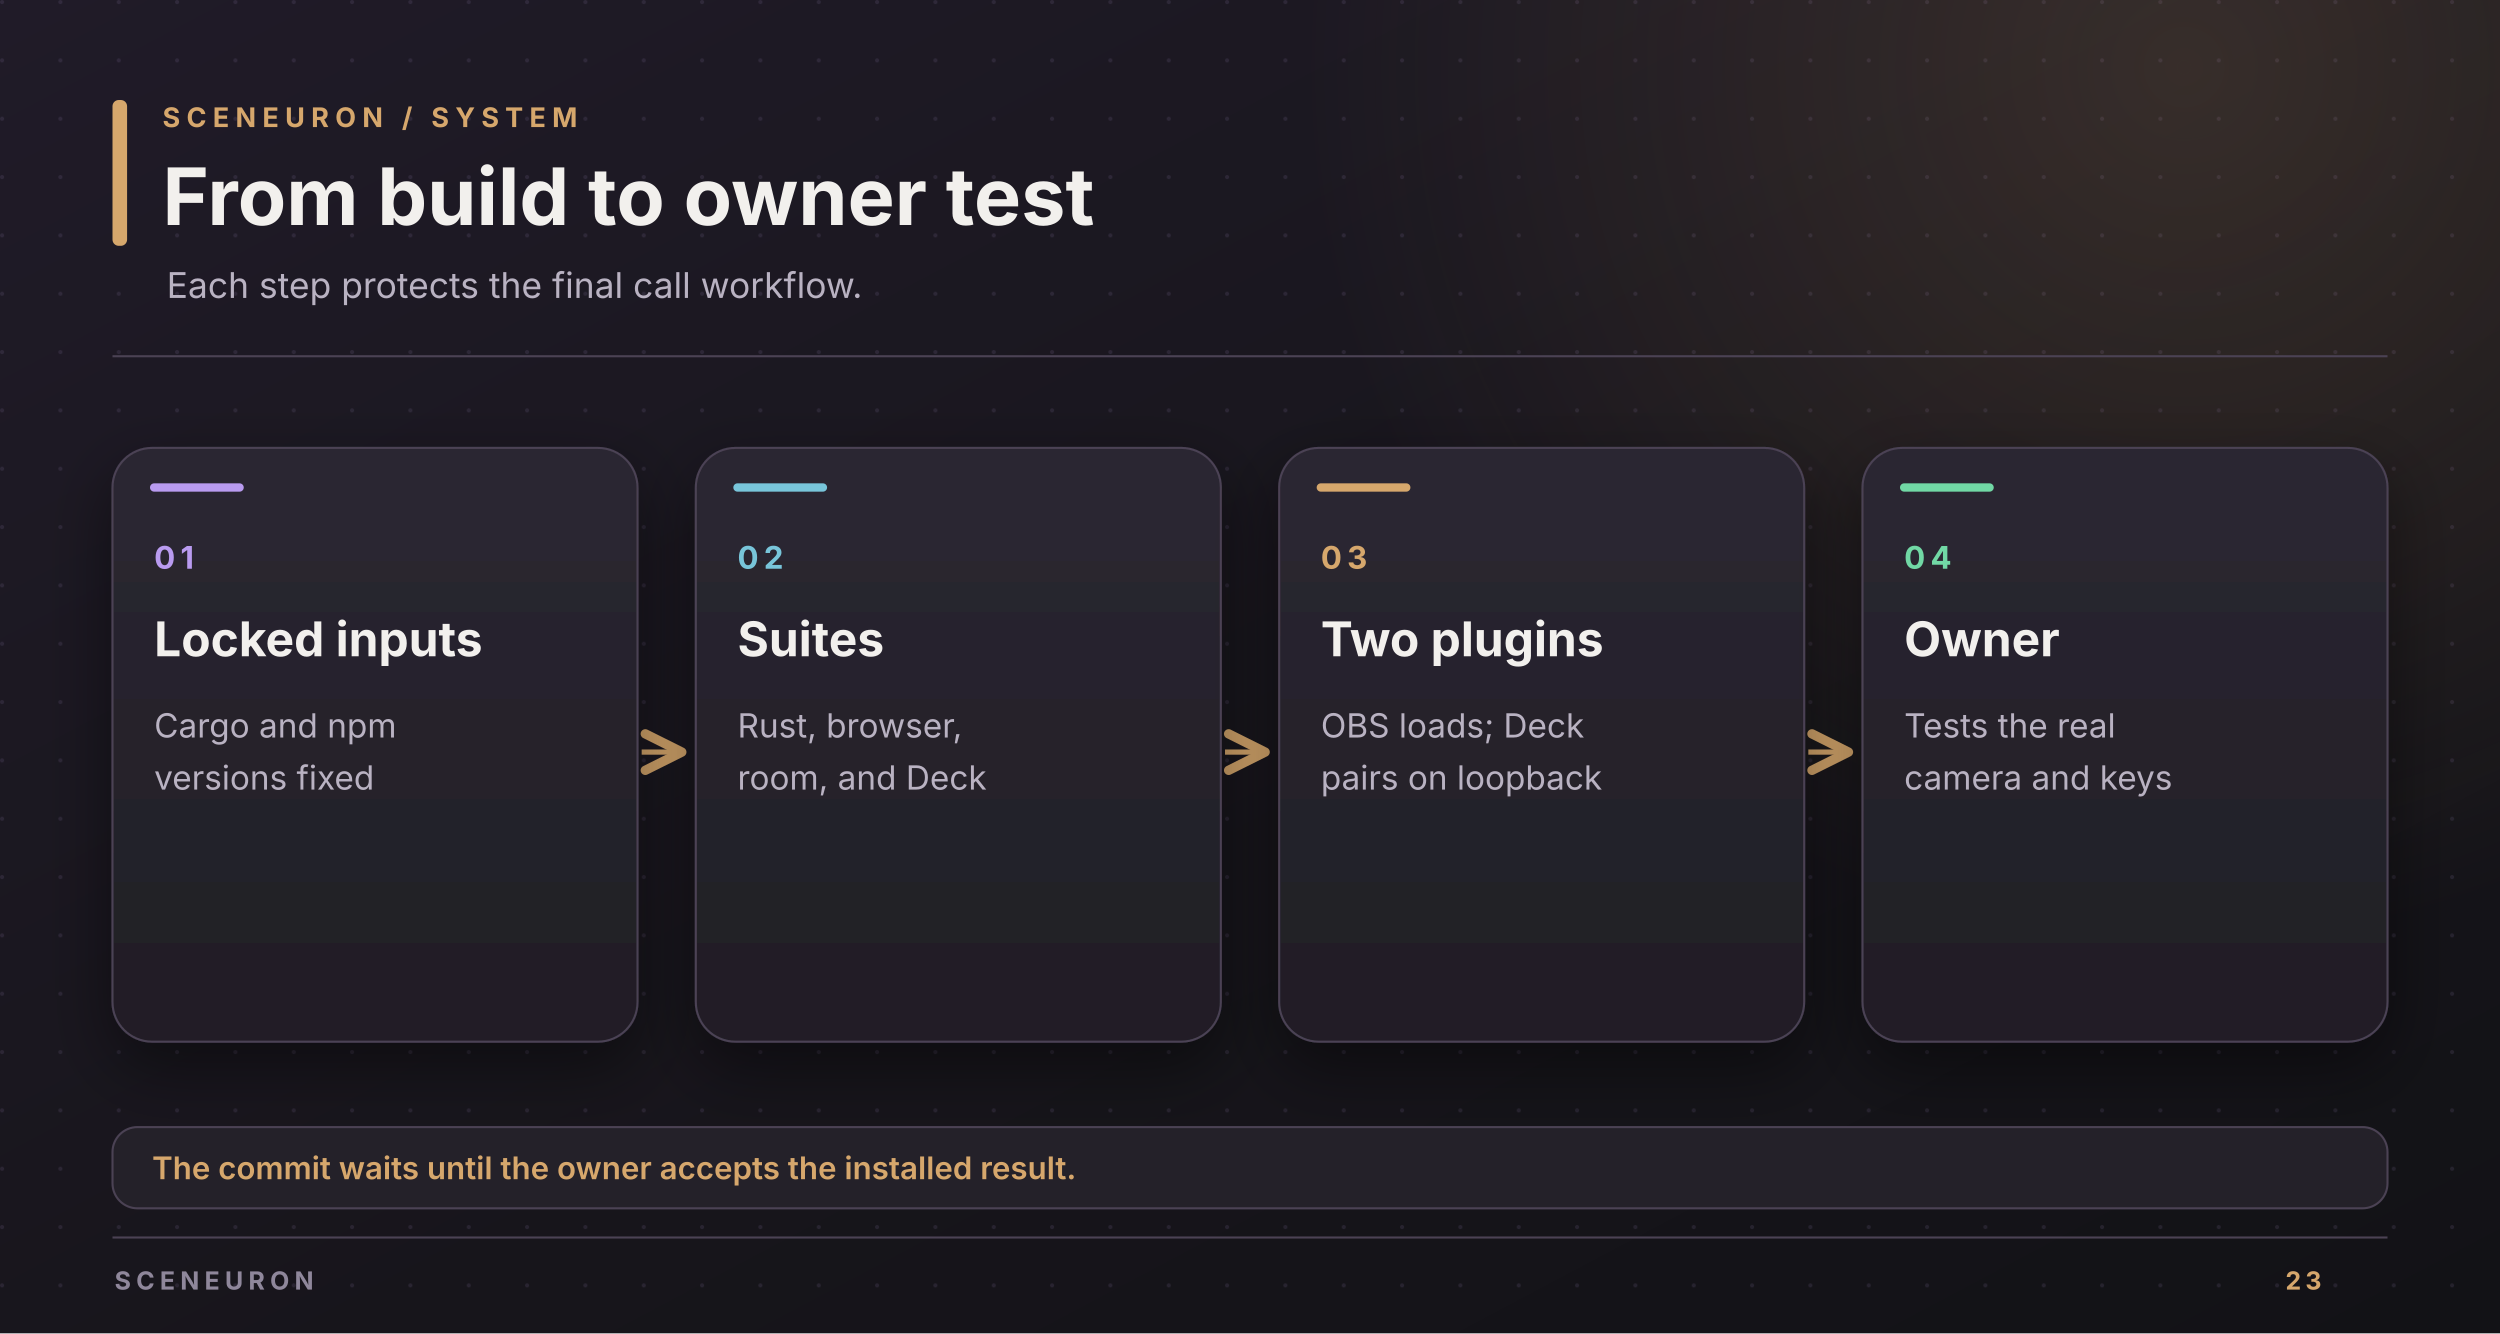
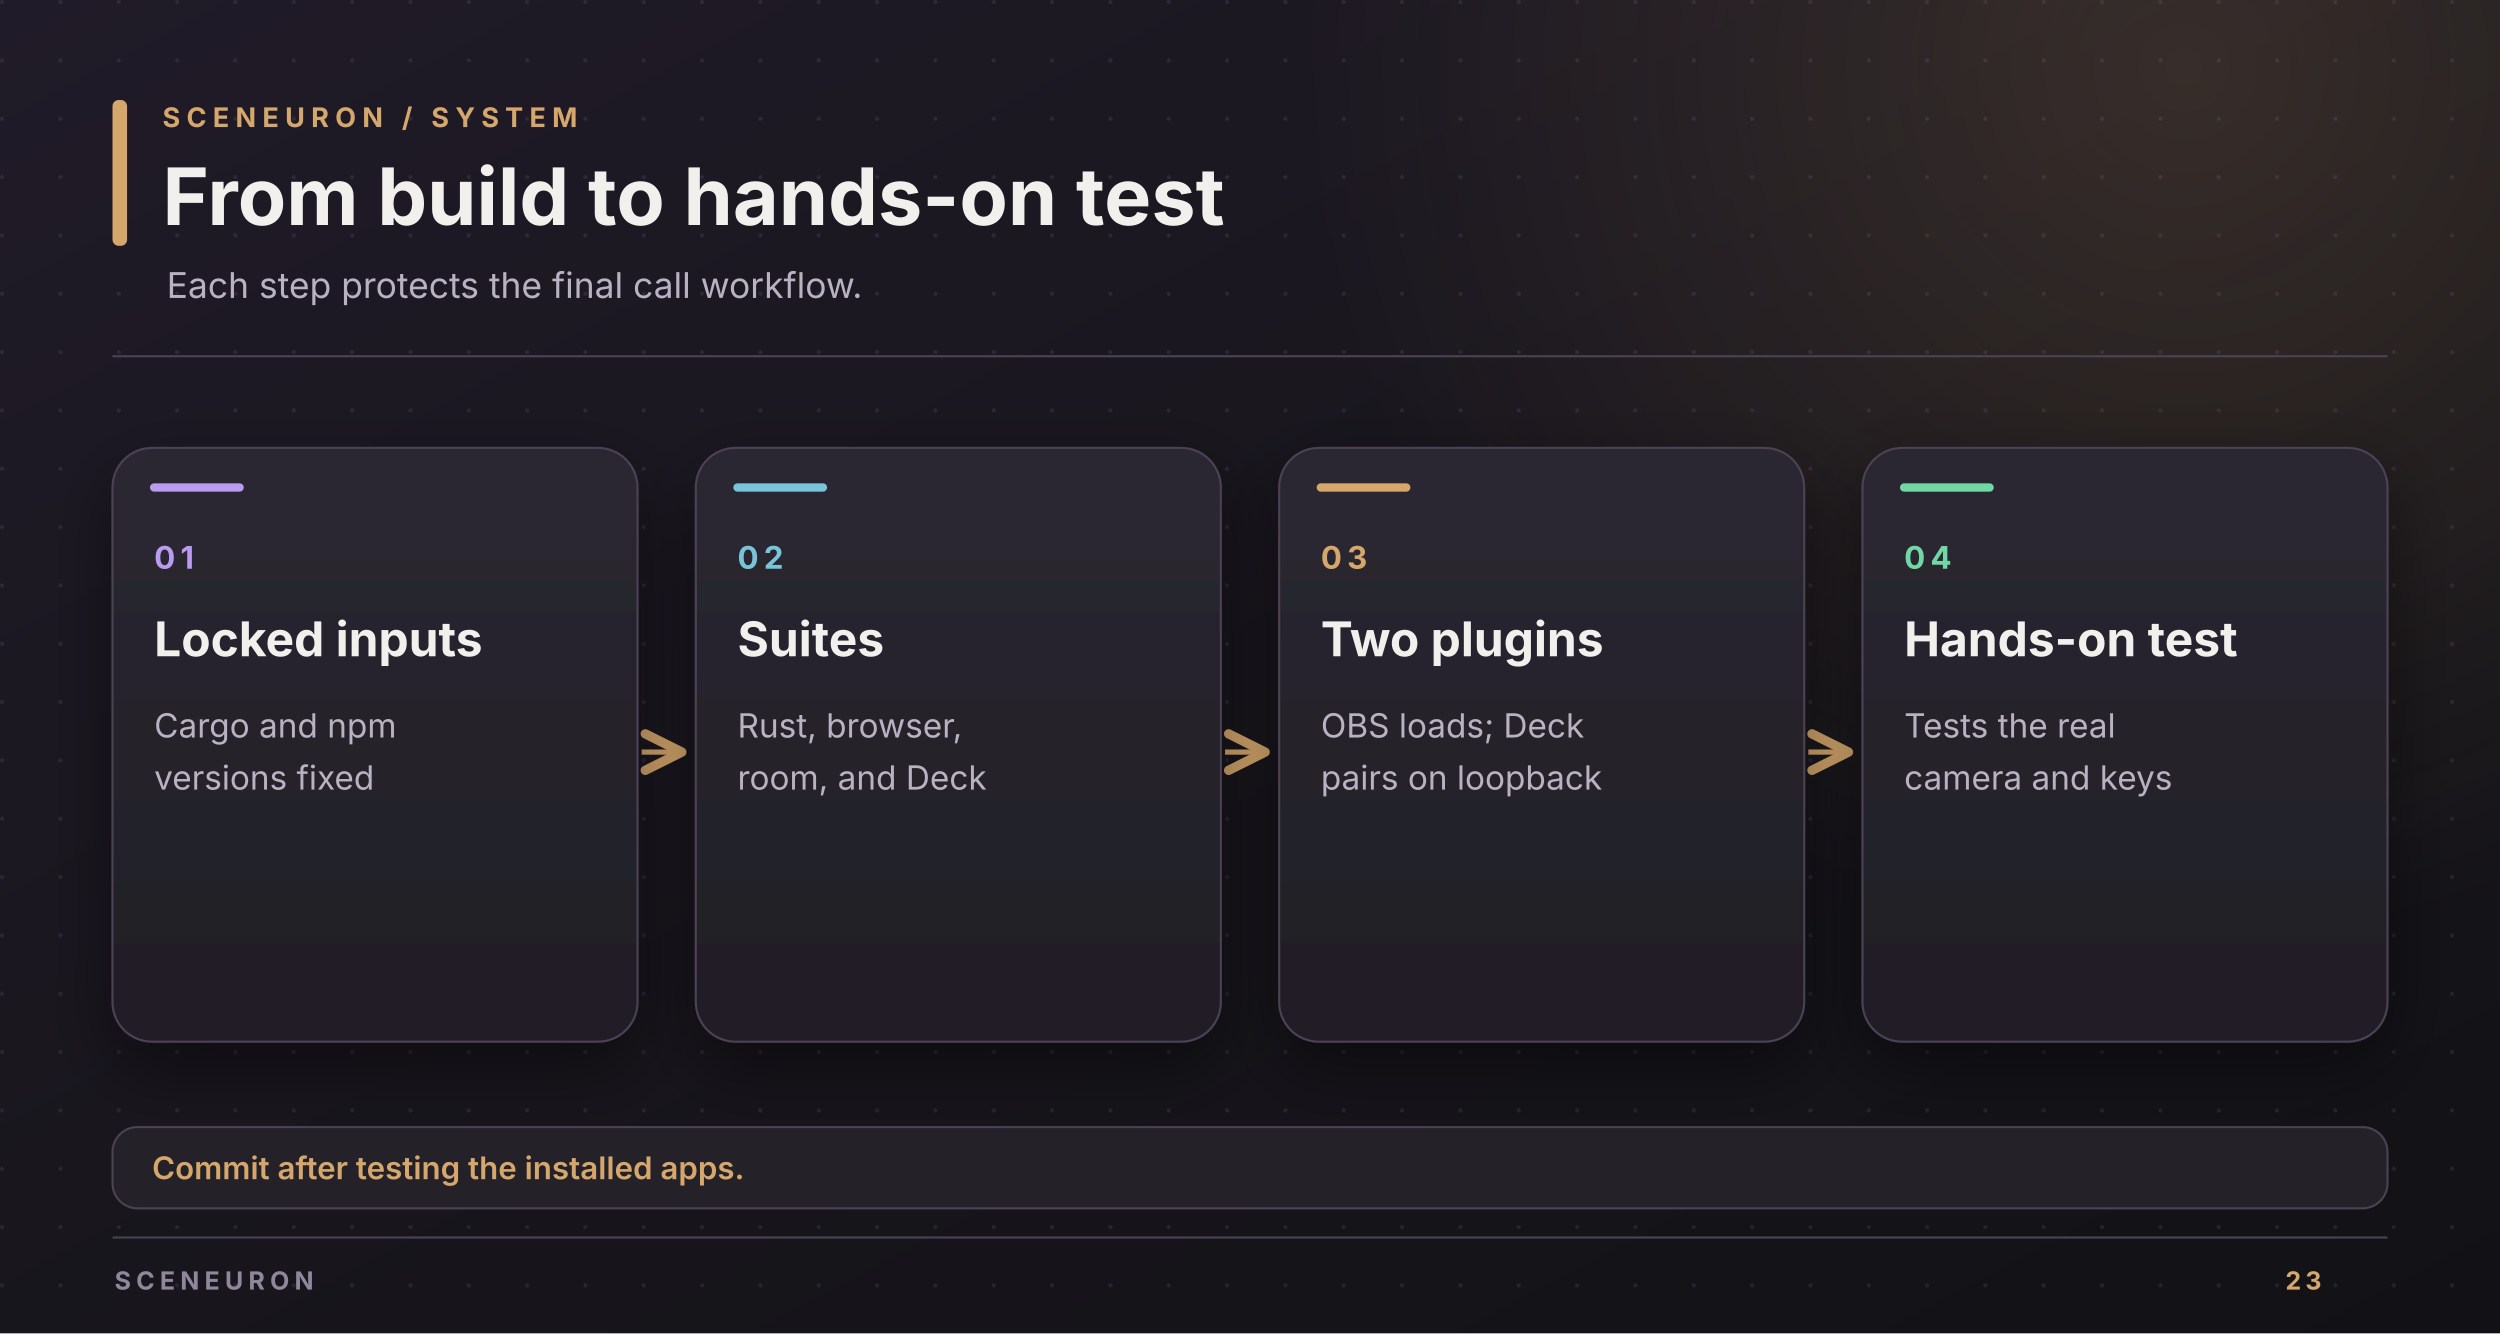
<svg xmlns="http://www.w3.org/2000/svg" width="1200" height="640" viewBox="0 0 1200 640" role="img" aria-labelledby="title desc">
  <defs>
    <linearGradient id="background" x1="0" y1="0" x2="1" y2="1">
      <stop stop-color="#201b28" />
      <stop offset=".58" stop-color="#17151b" />
      <stop offset="1" stop-color="#121216" />
    </linearGradient>
    <linearGradient id="card" x1="0" y1="0" x2="0" y2="1">
      <stop stop-color="#2b2732" />
      <stop offset="1" stop-color="#201e25" />
    </linearGradient>
    <radialGradient id="aura">
      <stop stop-color="#d6a76c" stop-opacity=".16" />
      <stop offset="1" stop-color="#d6a76c" stop-opacity="0" />
    </radialGradient>
    <pattern id="dots" width="28" height="28" patternUnits="userSpaceOnUse">
      <circle cx="1" cy="1" r="1" fill="#9f89c4" opacity=".13" />
    </pattern>
    <filter id="shadow" x="-20%" y="-30%" width="140%" height="170%">
      <feDropShadow dx="0" dy="12" stdDeviation="16" flood-color="#08070b" flood-opacity=".45" />
    </filter>
    <marker id="arrow" markerWidth="9" markerHeight="9" refX="7.5" refY="4.5" orient="auto">
      <path d="M1 1 L8 4.5 L1 8" fill="none" stroke="#d6a76c" stroke-width="1.8" stroke-linecap="round" stroke-linejoin="round" />
    </marker>
  </defs>
  <rect x="0" y="0" width="1200" height="640" rx="0" fill="url(#background)" stroke="none" />
  <rect x="0" y="0" width="1200" height="640" rx="0" fill="url(#dots)" stroke="none" />
  <circle cx="1050" cy="30" r="430" fill="url(#aura)" />
  <rect x="54" y="48" width="7" height="70" rx="3" fill="#d6a76c" stroke="none" />
  <text x="78" y="61" fill="#d6a76c" font-size="13" font-weight="700" letter-spacing="3" font-family="Inter, ui-sans-serif, system-ui, -apple-system, sans-serif">SCENEURON / SYSTEM</text>
-   <text x="78" y="108" fill="#f2f0ed" font-size="38" font-weight="750" letter-spacing="0" font-family="Inter, ui-sans-serif, system-ui, -apple-system, sans-serif">From build to owner test</text>
+   <text x="78" y="108" fill="#f2f0ed" font-size="38" font-weight="750" letter-spacing="0" font-family="Inter, ui-sans-serif, system-ui, -apple-system, sans-serif">From build to hands-on test</text>
  <text x="80" y="143" fill="#b9b2c2" font-size="17" font-weight="400" letter-spacing="0" font-family="Inter, ui-sans-serif, system-ui, -apple-system, sans-serif">Each step protects the final call workflow.</text>
  <path d="M 54 171 L 1146 171" fill="none" stroke="#4b4254" stroke-width="1" />
  <path d="M 54 594 L 1146 594" fill="none" stroke="#4b4254" stroke-width="1" />
  <text x="55" y="619" fill="#8f879b" font-size="12" font-weight="700" letter-spacing="2.5" font-family="Inter, ui-sans-serif, system-ui, -apple-system, sans-serif">SCENEURON</text>
  <text x="1097" y="619" fill="#d6a76c" font-size="12" font-weight="700" letter-spacing="2" font-family="Inter, ui-sans-serif, system-ui, -apple-system, sans-serif">23</text>
  <path d="M 308 361 L 326 361" fill="none" stroke="#d6a76c" stroke-width="2.5" marker-end="url(#arrow)" />
  <path d="M 588 361 L 606 361" fill="none" stroke="#d6a76c" stroke-width="2.5" marker-end="url(#arrow)" />
  <path d="M 868 361 L 886 361" fill="none" stroke="#d6a76c" stroke-width="2.5" marker-end="url(#arrow)" />
  <rect x="54" y="215" width="252" height="285" rx="19" fill="url(#card)" stroke="#4b4254" filter="url(#shadow)" />
  <rect x="72" y="232" width="45" height="4" rx="2" fill="#b99bf0" stroke="none" />
  <text x="74" y="273" fill="#b99bf0" font-size="15" font-weight="700" letter-spacing="2.5" font-family="Inter, ui-sans-serif, system-ui, -apple-system, sans-serif">01</text>
  <text x="74" y="315" fill="#f2f0ed" font-size="23" font-weight="700" letter-spacing="0" font-family="Inter, ui-sans-serif, system-ui, -apple-system, sans-serif">Locked inputs</text>
  <text x="74" y="354" fill="#b9b2c2" font-size="16" font-weight="400" letter-spacing="0" font-family="Inter, ui-sans-serif, system-ui, -apple-system, sans-serif">Cargo and npm</text>
  <text x="74" y="379" fill="#b9b2c2" font-size="16" font-weight="400" letter-spacing="0" font-family="Inter, ui-sans-serif, system-ui, -apple-system, sans-serif">versions fixed</text>
  <rect x="334" y="215" width="252" height="285" rx="19" fill="url(#card)" stroke="#4b4254" filter="url(#shadow)" />
  <rect x="352" y="232" width="45" height="4" rx="2" fill="#78c5da" stroke="none" />
  <text x="354" y="273" fill="#78c5da" font-size="15" font-weight="700" letter-spacing="2.5" font-family="Inter, ui-sans-serif, system-ui, -apple-system, sans-serif">02</text>
  <text x="354" y="315" fill="#f2f0ed" font-size="23" font-weight="700" letter-spacing="0" font-family="Inter, ui-sans-serif, system-ui, -apple-system, sans-serif">Suites</text>
  <text x="354" y="354" fill="#b9b2c2" font-size="16" font-weight="400" letter-spacing="0" font-family="Inter, ui-sans-serif, system-ui, -apple-system, sans-serif">Rust, browser,</text>
  <text x="354" y="379" fill="#b9b2c2" font-size="16" font-weight="400" letter-spacing="0" font-family="Inter, ui-sans-serif, system-ui, -apple-system, sans-serif">room, and Deck</text>
  <rect x="614" y="215" width="252" height="285" rx="19" fill="url(#card)" stroke="#4b4254" filter="url(#shadow)" />
  <rect x="632" y="232" width="45" height="4" rx="2" fill="#d6a76c" stroke="none" />
  <text x="634" y="273" fill="#d6a76c" font-size="15" font-weight="700" letter-spacing="2.5" font-family="Inter, ui-sans-serif, system-ui, -apple-system, sans-serif">03</text>
  <text x="634" y="315" fill="#f2f0ed" font-size="23" font-weight="700" letter-spacing="0" font-family="Inter, ui-sans-serif, system-ui, -apple-system, sans-serif">Two plugins</text>
  <text x="634" y="354" fill="#b9b2c2" font-size="16" font-weight="400" letter-spacing="0" font-family="Inter, ui-sans-serif, system-ui, -apple-system, sans-serif">OBS loads; Deck</text>
  <text x="634" y="379" fill="#b9b2c2" font-size="16" font-weight="400" letter-spacing="0" font-family="Inter, ui-sans-serif, system-ui, -apple-system, sans-serif">pairs on loopback</text>
  <rect x="894" y="215" width="252" height="285" rx="19" fill="url(#card)" stroke="#4b4254" filter="url(#shadow)" />
  <rect x="912" y="232" width="45" height="4" rx="2" fill="#71d8a5" stroke="none" />
  <text x="914" y="273" fill="#71d8a5" font-size="15" font-weight="700" letter-spacing="2.5" font-family="Inter, ui-sans-serif, system-ui, -apple-system, sans-serif">04</text>
-   <text x="914" y="315" fill="#f2f0ed" font-size="23" font-weight="700" letter-spacing="0" font-family="Inter, ui-sans-serif, system-ui, -apple-system, sans-serif">Owner</text>
+   <text x="914" y="315" fill="#f2f0ed" font-size="23" font-weight="700" letter-spacing="0" font-family="Inter, ui-sans-serif, system-ui, -apple-system, sans-serif">Hands-on test</text>
  <text x="914" y="354" fill="#b9b2c2" font-size="16" font-weight="400" letter-spacing="0" font-family="Inter, ui-sans-serif, system-ui, -apple-system, sans-serif">Tests the real</text>
  <text x="914" y="379" fill="#b9b2c2" font-size="16" font-weight="400" letter-spacing="0" font-family="Inter, ui-sans-serif, system-ui, -apple-system, sans-serif">camera and keys</text>
  <rect x="54" y="541" width="1092" height="39" rx="12" fill="#242129" stroke="#4b4254" />
-   <text x="73" y="566" fill="#d6a76c" font-size="15" font-weight="600" letter-spacing="0" font-family="Inter, ui-sans-serif, system-ui, -apple-system, sans-serif">The commit waits until the owner accepts the installed result.</text>
+   <text x="73" y="566" fill="#d6a76c" font-size="15" font-weight="600" letter-spacing="0" font-family="Inter, ui-sans-serif, system-ui, -apple-system, sans-serif">Commit after testing the installed apps.</text>
</svg>
